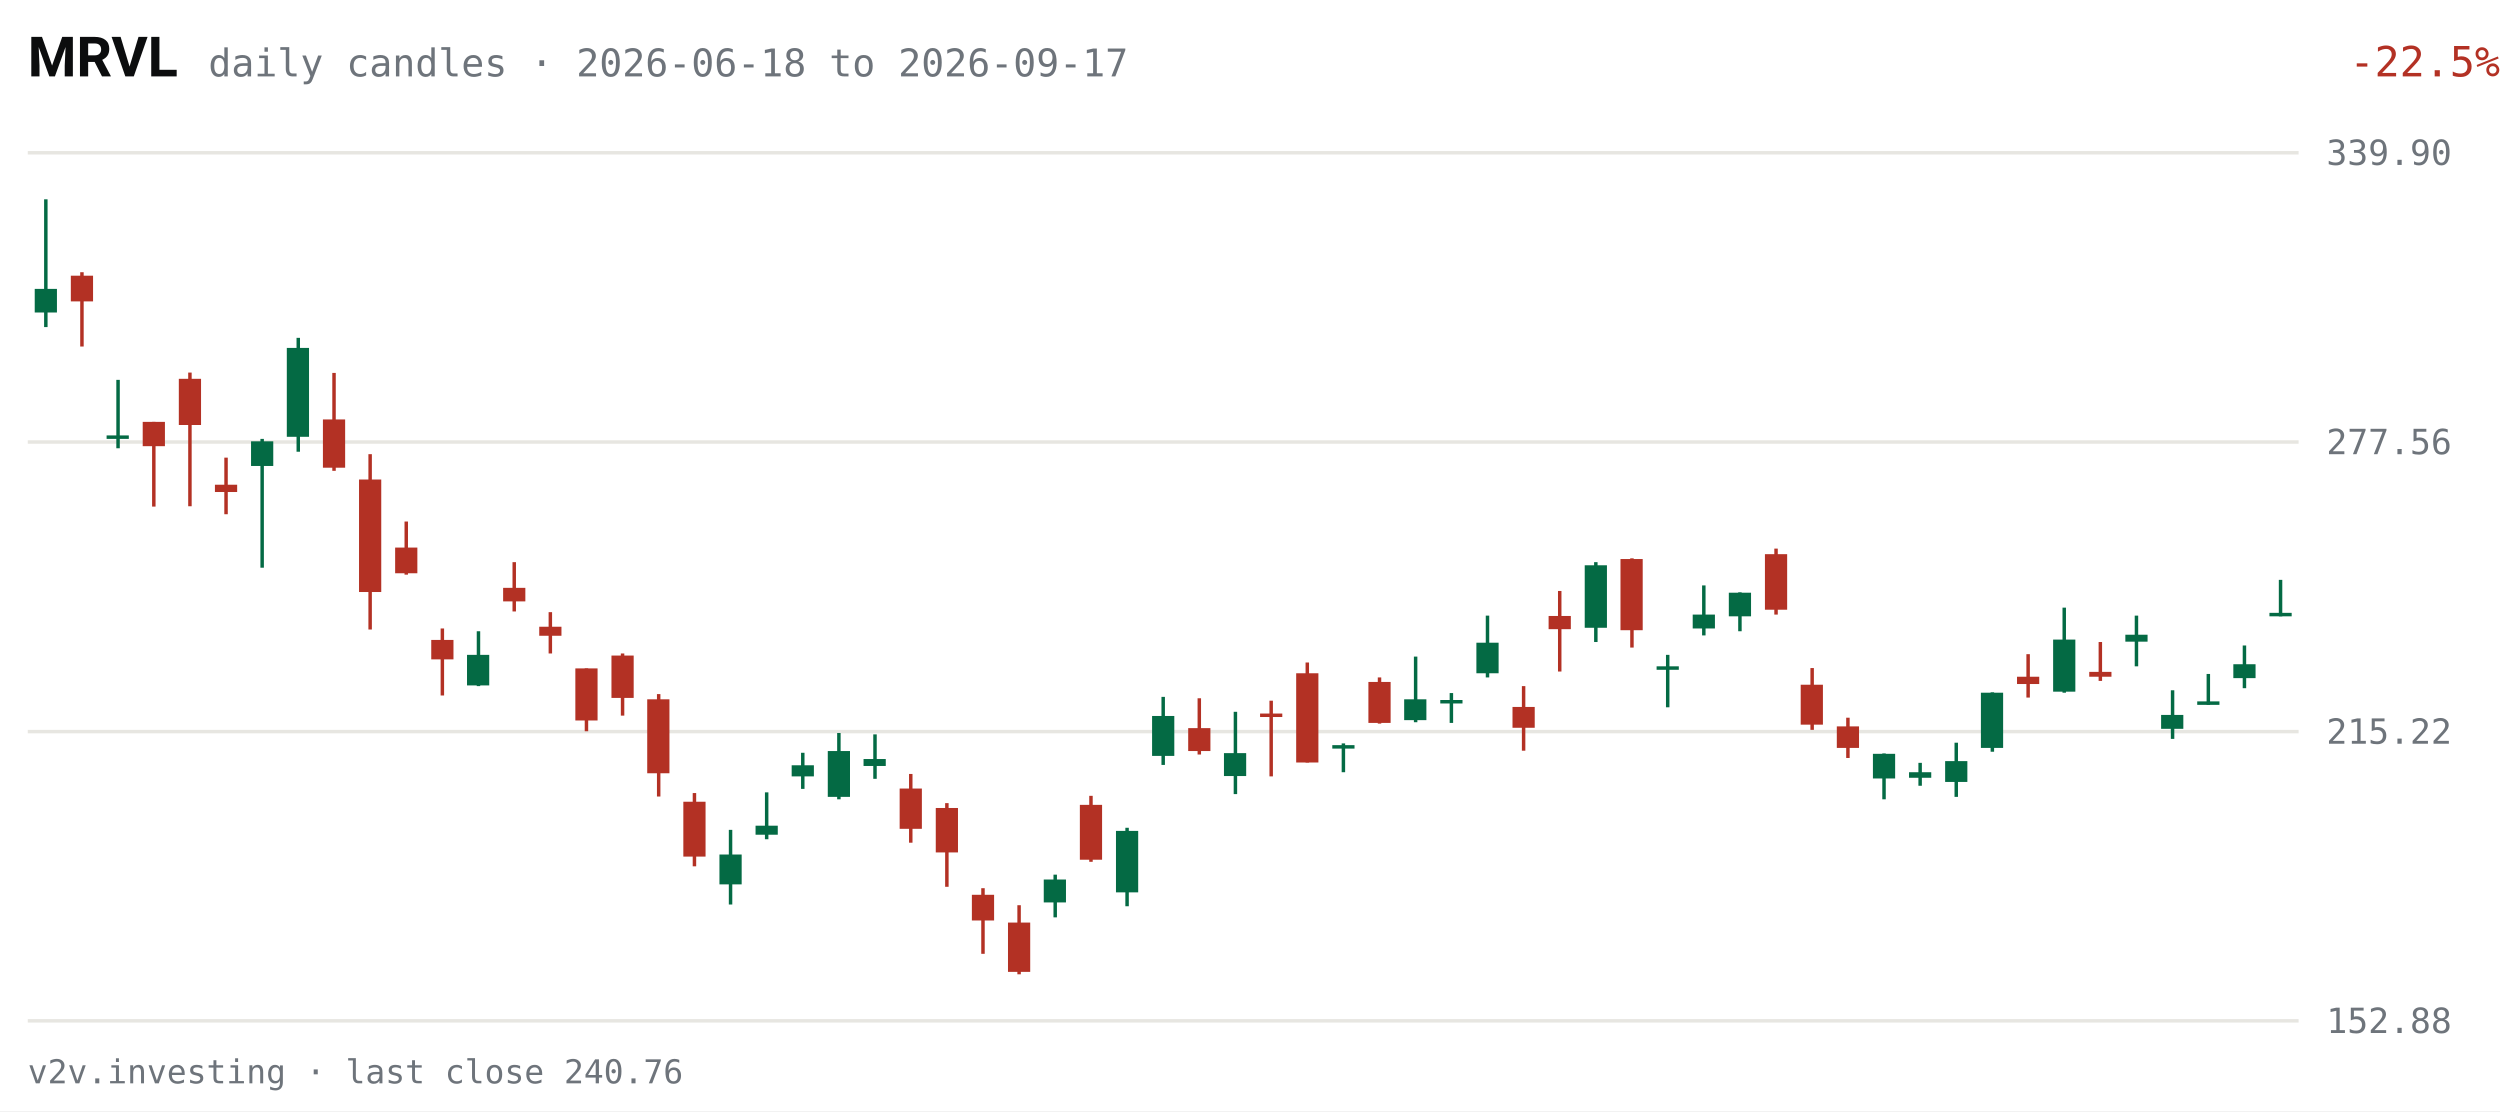
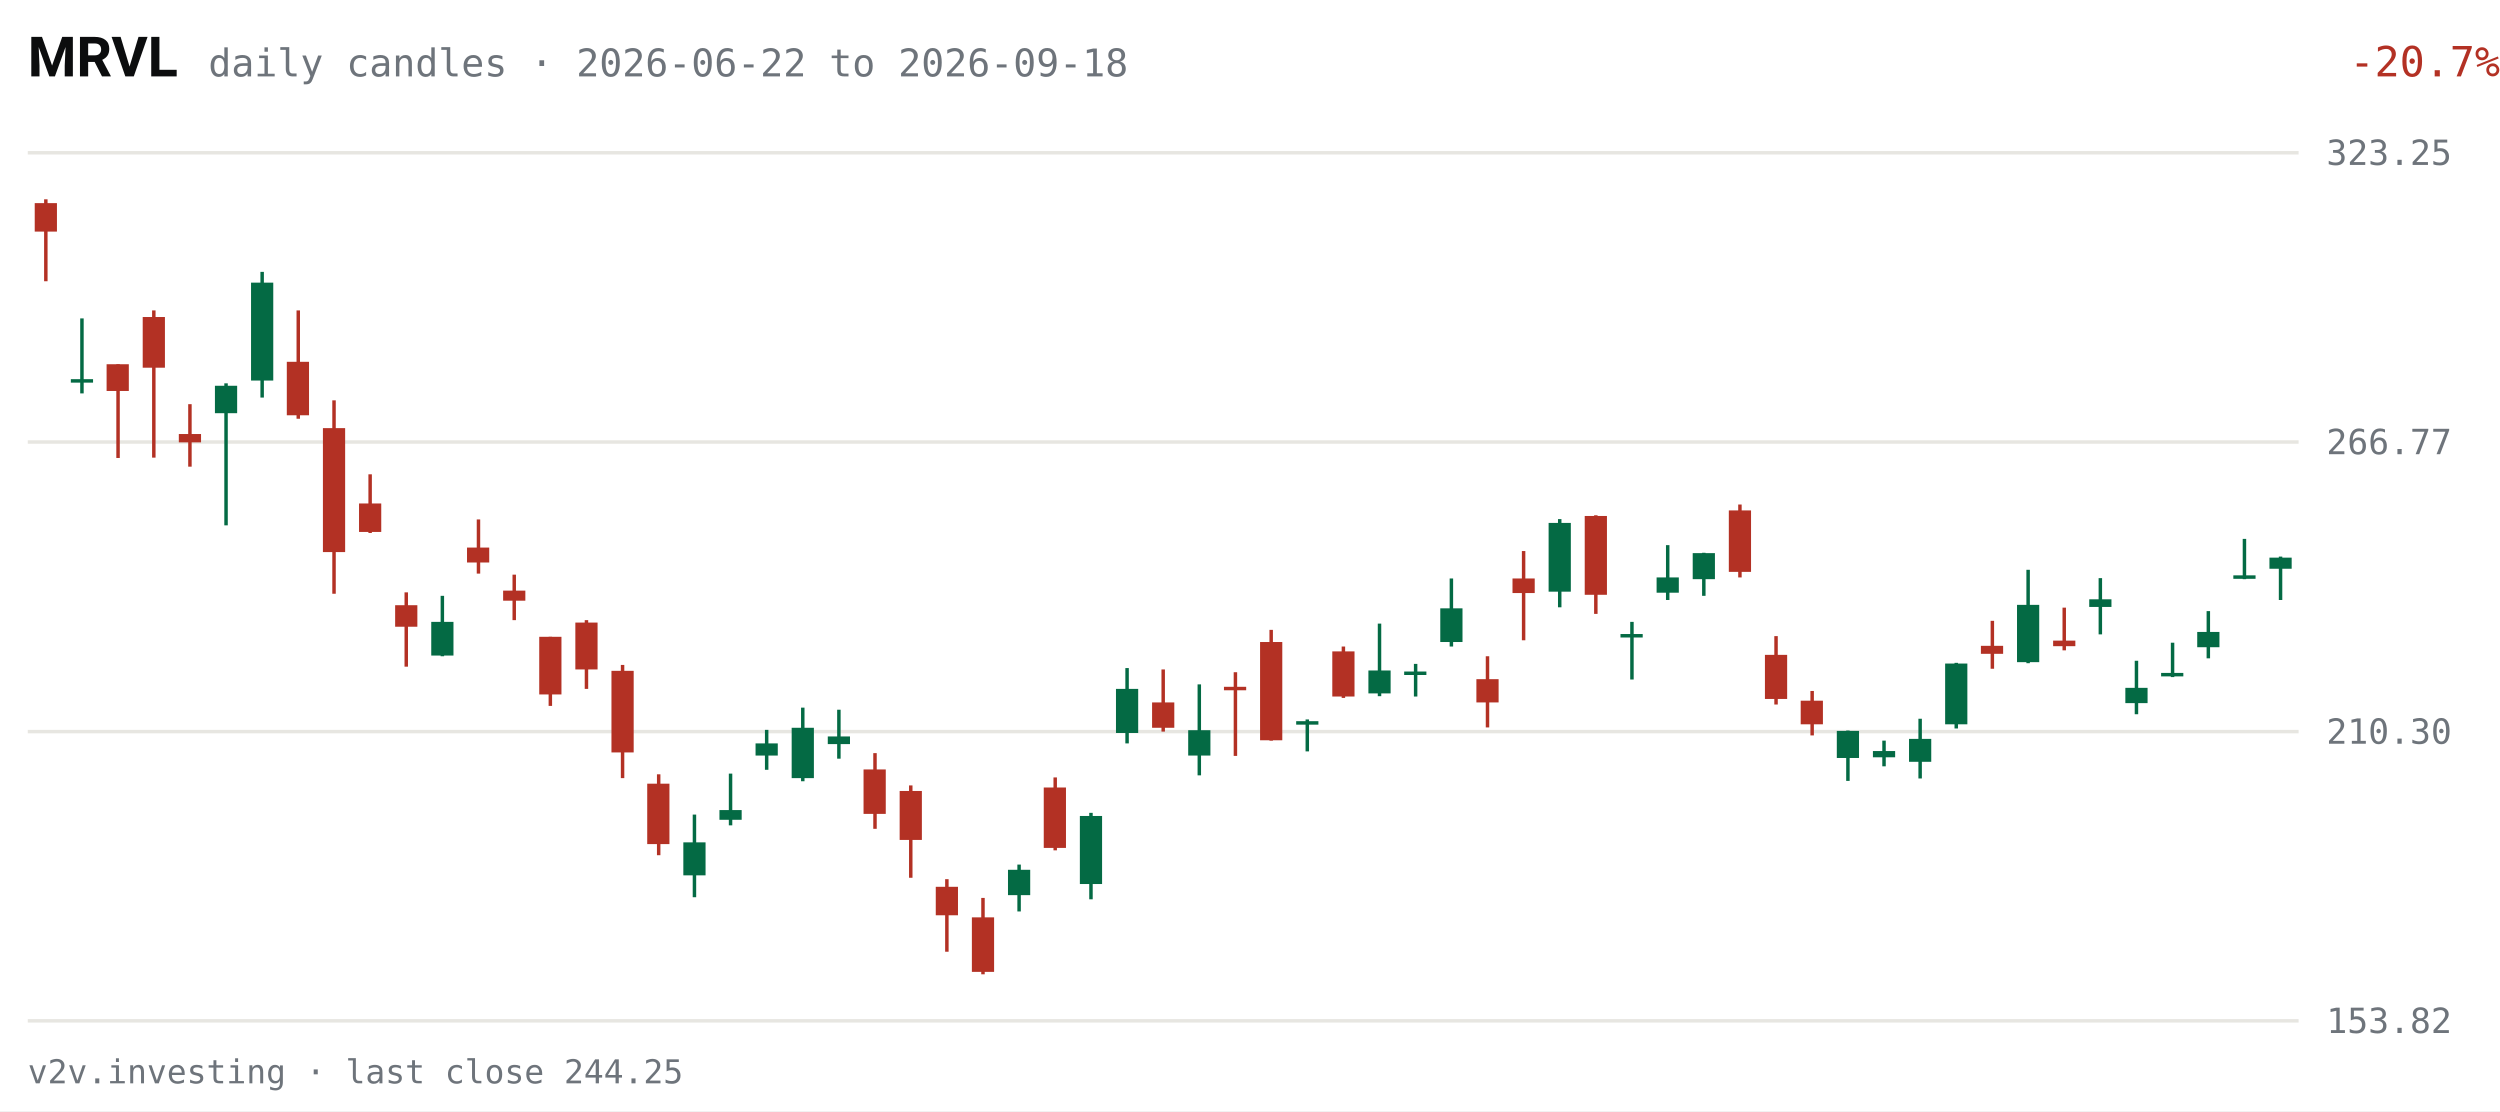
<svg xmlns="http://www.w3.org/2000/svg" viewBox="0 0 720 320" width="720" height="320" role="img" aria-label="MRVL daily candles, last 63 sessions">
  <rect width="720" height="320" fill="#FFFFFF" />
  <text x="8" y="22" fill="#0C0D0E" font-size="16" font-weight="600" font-family="system-ui,-apple-system,Segoe UI,Roboto,sans-serif">MRVL</text>
-   <text x="60" y="22" fill="#6E747B" font-size="11" font-family="ui-monospace,SFMono-Regular,Menlo,Consolas,monospace">daily candles · 2026-06-18 to 2026-09-17</text>
-   <text x="670" y="22" fill="#B33124" font-size="12" text-anchor="end" font-family="ui-monospace,SFMono-Regular,Menlo,Consolas,monospace" transform="translate(50,0)">-22.5%</text>
+   <text x="60" y="22" fill="#6E747B" font-size="11" font-family="ui-monospace,SFMono-Regular,Menlo,Consolas,monospace">daily candles · 2026-06-22 to 2026-09-18</text>
+   <text x="670" y="22" fill="#B33124" font-size="12" text-anchor="end" font-family="ui-monospace,SFMono-Regular,Menlo,Consolas,monospace" transform="translate(50,0)">-20.7%</text>
  <g font-family="ui-monospace,SFMono-Regular,Menlo,Consolas,monospace">
    <line x1="8" y1="294.0" x2="662" y2="294.0" stroke="#E7E6E1" stroke-width="1" />
-     <text x="670" y="297.5" fill="#6E747B" font-size="10">152.88</text>
+     <text x="670" y="297.5" fill="#6E747B" font-size="10">153.82</text>
    <line x1="8" y1="210.7" x2="662" y2="210.7" stroke="#E7E6E1" stroke-width="1" />
-     <text x="670" y="214.2" fill="#6E747B" font-size="10">215.22</text>
+     <text x="670" y="214.2" fill="#6E747B" font-size="10">210.30</text>
    <line x1="8" y1="127.3" x2="662" y2="127.3" stroke="#E7E6E1" stroke-width="1" />
-     <text x="670" y="130.8" fill="#6E747B" font-size="10">277.56</text>
+     <text x="670" y="130.8" fill="#6E747B" font-size="10">266.77</text>
    <line x1="8" y1="44.0" x2="662" y2="44.0" stroke="#E7E6E1" stroke-width="1" />
-     <text x="670" y="47.5" fill="#6E747B" font-size="10">339.90</text>
-     <line x1="13.2" y1="57.4" x2="13.2" y2="94.2" stroke="#046A44" stroke-width="1" />
-     <rect x="10.0" y="83.2" width="6.4" height="6.8" fill="#046A44" />
-     <line x1="23.6" y1="78.4" x2="23.6" y2="99.8" stroke="#B33124" stroke-width="1" />
-     <rect x="20.4" y="79.4" width="6.4" height="7.4" fill="#B33124" />
-     <line x1="34.0" y1="109.4" x2="34.0" y2="129.1" stroke="#046A44" stroke-width="1" />
-     <rect x="30.7" y="125.4" width="6.4" height="1.0" fill="#046A44" />
-     <line x1="44.3" y1="121.5" x2="44.3" y2="145.9" stroke="#B33124" stroke-width="1" />
-     <rect x="41.1" y="121.5" width="6.4" height="7.0" fill="#B33124" />
-     <line x1="54.7" y1="107.3" x2="54.7" y2="145.8" stroke="#B33124" stroke-width="1" />
-     <rect x="51.5" y="109.1" width="6.4" height="13.3" fill="#B33124" />
-     <line x1="65.1" y1="131.8" x2="65.1" y2="148.1" stroke="#B33124" stroke-width="1" />
-     <rect x="61.9" y="139.6" width="6.4" height="2.1" fill="#B33124" />
-     <line x1="75.5" y1="126.4" x2="75.5" y2="163.5" stroke="#046A44" stroke-width="1" />
-     <rect x="72.3" y="127.1" width="6.4" height="7.1" fill="#046A44" />
-     <line x1="85.9" y1="97.3" x2="85.9" y2="130.1" stroke="#046A44" stroke-width="1" />
-     <rect x="82.6" y="100.2" width="6.4" height="25.6" fill="#046A44" />
-     <line x1="96.2" y1="107.4" x2="96.2" y2="135.6" stroke="#B33124" stroke-width="1" />
-     <rect x="93.0" y="120.8" width="6.4" height="13.9" fill="#B33124" />
-     <line x1="106.6" y1="130.8" x2="106.6" y2="181.3" stroke="#B33124" stroke-width="1" />
-     <rect x="103.4" y="138.1" width="6.4" height="32.4" fill="#B33124" />
-     <line x1="117.0" y1="150.2" x2="117.0" y2="165.5" stroke="#B33124" stroke-width="1" />
-     <rect x="113.8" y="157.7" width="6.4" height="7.4" fill="#B33124" />
-     <line x1="127.4" y1="181.0" x2="127.4" y2="200.3" stroke="#B33124" stroke-width="1" />
-     <rect x="124.2" y="184.3" width="6.4" height="5.6" fill="#B33124" />
-     <line x1="137.8" y1="181.8" x2="137.8" y2="197.6" stroke="#046A44" stroke-width="1" />
-     <rect x="134.5" y="188.6" width="6.4" height="8.8" fill="#046A44" />
-     <line x1="148.1" y1="161.9" x2="148.1" y2="176.1" stroke="#B33124" stroke-width="1" />
-     <rect x="144.9" y="169.3" width="6.4" height="3.9" fill="#B33124" />
-     <line x1="158.5" y1="176.3" x2="158.5" y2="188.2" stroke="#B33124" stroke-width="1" />
-     <rect x="155.3" y="180.5" width="6.4" height="2.6" fill="#B33124" />
-     <line x1="168.9" y1="192.5" x2="168.9" y2="210.6" stroke="#B33124" stroke-width="1" />
-     <rect x="165.7" y="192.5" width="6.4" height="15.0" fill="#B33124" />
-     <line x1="179.3" y1="188.2" x2="179.3" y2="206.1" stroke="#B33124" stroke-width="1" />
-     <rect x="176.1" y="188.8" width="6.4" height="12.2" fill="#B33124" />
-     <line x1="189.7" y1="199.9" x2="189.7" y2="229.4" stroke="#B33124" stroke-width="1" />
-     <rect x="186.4" y="201.4" width="6.4" height="21.3" fill="#B33124" />
-     <line x1="200.0" y1="228.4" x2="200.0" y2="249.5" stroke="#B33124" stroke-width="1" />
-     <rect x="196.8" y="230.9" width="6.4" height="15.8" fill="#B33124" />
-     <line x1="210.4" y1="239.0" x2="210.4" y2="260.5" stroke="#046A44" stroke-width="1" />
-     <rect x="207.2" y="246.1" width="6.4" height="8.6" fill="#046A44" />
-     <line x1="220.8" y1="228.2" x2="220.8" y2="241.7" stroke="#046A44" stroke-width="1" />
-     <rect x="217.6" y="237.8" width="6.4" height="2.6" fill="#046A44" />
-     <line x1="231.2" y1="216.8" x2="231.2" y2="227.2" stroke="#046A44" stroke-width="1" />
-     <rect x="228.0" y="220.4" width="6.4" height="3.2" fill="#046A44" />
-     <line x1="241.6" y1="211.1" x2="241.6" y2="230.2" stroke="#046A44" stroke-width="1" />
-     <rect x="238.4" y="216.3" width="6.4" height="13.2" fill="#046A44" />
-     <line x1="252.0" y1="211.5" x2="252.0" y2="224.3" stroke="#046A44" stroke-width="1" />
-     <rect x="248.7" y="218.6" width="6.4" height="2.0" fill="#046A44" />
-     <line x1="262.3" y1="222.9" x2="262.3" y2="242.7" stroke="#B33124" stroke-width="1" />
-     <rect x="259.1" y="227.1" width="6.4" height="11.6" fill="#B33124" />
-     <line x1="272.7" y1="231.3" x2="272.7" y2="255.4" stroke="#B33124" stroke-width="1" />
-     <rect x="269.5" y="232.7" width="6.4" height="12.8" fill="#B33124" />
-     <line x1="283.1" y1="255.8" x2="283.1" y2="274.7" stroke="#B33124" stroke-width="1" />
-     <rect x="279.9" y="257.7" width="6.4" height="7.4" fill="#B33124" />
-     <line x1="293.5" y1="260.7" x2="293.5" y2="280.6" stroke="#B33124" stroke-width="1" />
-     <rect x="290.3" y="265.7" width="6.4" height="14.2" fill="#B33124" />
-     <line x1="303.9" y1="251.9" x2="303.9" y2="264.2" stroke="#046A44" stroke-width="1" />
-     <rect x="300.6" y="253.3" width="6.4" height="6.6" fill="#046A44" />
-     <line x1="314.2" y1="229.2" x2="314.2" y2="248.2" stroke="#B33124" stroke-width="1" />
-     <rect x="311.0" y="231.8" width="6.4" height="15.8" fill="#B33124" />
-     <line x1="324.6" y1="238.4" x2="324.6" y2="261.0" stroke="#046A44" stroke-width="1" />
-     <rect x="321.4" y="239.3" width="6.4" height="17.7" fill="#046A44" />
-     <line x1="335.0" y1="200.7" x2="335.0" y2="220.3" stroke="#046A44" stroke-width="1" />
-     <rect x="331.8" y="206.2" width="6.4" height="11.5" fill="#046A44" />
-     <line x1="345.4" y1="201.1" x2="345.4" y2="217.3" stroke="#B33124" stroke-width="1" />
-     <rect x="342.2" y="209.7" width="6.4" height="6.6" fill="#B33124" />
-     <line x1="355.8" y1="205.0" x2="355.8" y2="228.7" stroke="#046A44" stroke-width="1" />
-     <rect x="352.5" y="216.9" width="6.4" height="6.6" fill="#046A44" />
-     <line x1="366.1" y1="201.8" x2="366.1" y2="223.6" stroke="#B33124" stroke-width="1" />
-     <rect x="362.9" y="205.5" width="6.4" height="1.0" fill="#B33124" />
-     <line x1="376.5" y1="190.8" x2="376.5" y2="219.6" stroke="#B33124" stroke-width="1" />
-     <rect x="373.3" y="193.9" width="6.4" height="25.7" fill="#B33124" />
-     <line x1="386.9" y1="214.1" x2="386.9" y2="222.4" stroke="#046A44" stroke-width="1" />
-     <rect x="383.7" y="214.6" width="6.4" height="1.0" fill="#046A44" />
-     <line x1="397.3" y1="195.1" x2="397.3" y2="208.4" stroke="#B33124" stroke-width="1" />
-     <rect x="394.1" y="196.4" width="6.4" height="11.8" fill="#B33124" />
-     <line x1="407.7" y1="189.1" x2="407.7" y2="208.0" stroke="#046A44" stroke-width="1" />
-     <rect x="404.4" y="201.4" width="6.4" height="6.0" fill="#046A44" />
-     <line x1="418.0" y1="199.6" x2="418.0" y2="208.2" stroke="#046A44" stroke-width="1" />
-     <rect x="414.8" y="201.6" width="6.4" height="1.0" fill="#046A44" />
-     <line x1="428.4" y1="177.3" x2="428.4" y2="195.1" stroke="#046A44" stroke-width="1" />
-     <rect x="425.2" y="185.1" width="6.4" height="8.8" fill="#046A44" />
-     <line x1="438.8" y1="197.6" x2="438.8" y2="216.2" stroke="#B33124" stroke-width="1" />
-     <rect x="435.6" y="203.6" width="6.4" height="6.0" fill="#B33124" />
-     <line x1="449.2" y1="170.2" x2="449.2" y2="193.4" stroke="#B33124" stroke-width="1" />
-     <rect x="446.0" y="177.4" width="6.4" height="3.8" fill="#B33124" />
-     <line x1="459.6" y1="161.9" x2="459.6" y2="184.9" stroke="#046A44" stroke-width="1" />
-     <rect x="456.4" y="162.8" width="6.4" height="18.0" fill="#046A44" />
-     <line x1="470.0" y1="160.8" x2="470.0" y2="186.5" stroke="#B33124" stroke-width="1" />
-     <rect x="466.7" y="161.0" width="6.4" height="20.5" fill="#B33124" />
-     <line x1="480.3" y1="188.6" x2="480.3" y2="203.7" stroke="#046A44" stroke-width="1" />
-     <rect x="477.1" y="191.9" width="6.4" height="1.0" fill="#046A44" />
-     <line x1="490.7" y1="168.6" x2="490.7" y2="183.0" stroke="#046A44" stroke-width="1" />
-     <rect x="487.5" y="177.0" width="6.4" height="4.0" fill="#046A44" />
-     <line x1="501.1" y1="170.6" x2="501.1" y2="181.8" stroke="#046A44" stroke-width="1" />
-     <rect x="497.9" y="170.7" width="6.4" height="6.8" fill="#046A44" />
-     <line x1="511.5" y1="158.0" x2="511.5" y2="177.0" stroke="#B33124" stroke-width="1" />
-     <rect x="508.3" y="159.6" width="6.4" height="16.0" fill="#B33124" />
-     <line x1="521.9" y1="192.4" x2="521.9" y2="210.2" stroke="#B33124" stroke-width="1" />
-     <rect x="518.6" y="197.2" width="6.4" height="11.5" fill="#B33124" />
-     <line x1="532.2" y1="206.7" x2="532.2" y2="218.3" stroke="#B33124" stroke-width="1" />
-     <rect x="529.0" y="209.2" width="6.4" height="6.2" fill="#B33124" />
-     <line x1="542.6" y1="217.0" x2="542.6" y2="230.2" stroke="#046A44" stroke-width="1" />
-     <rect x="539.4" y="217.1" width="6.4" height="7.1" fill="#046A44" />
-     <line x1="553.0" y1="219.7" x2="553.0" y2="226.3" stroke="#046A44" stroke-width="1" />
-     <rect x="549.8" y="222.4" width="6.4" height="1.6" fill="#046A44" />
-     <line x1="563.4" y1="213.9" x2="563.4" y2="229.5" stroke="#046A44" stroke-width="1" />
-     <rect x="560.2" y="219.2" width="6.4" height="6.0" fill="#046A44" />
-     <line x1="573.8" y1="199.4" x2="573.8" y2="216.5" stroke="#046A44" stroke-width="1" />
-     <rect x="570.5" y="199.5" width="6.4" height="15.9" fill="#046A44" />
-     <line x1="584.1" y1="188.4" x2="584.1" y2="200.9" stroke="#B33124" stroke-width="1" />
-     <rect x="580.9" y="194.9" width="6.4" height="2.1" fill="#B33124" />
-     <line x1="594.5" y1="175.0" x2="594.5" y2="199.5" stroke="#046A44" stroke-width="1" />
-     <rect x="591.3" y="184.2" width="6.4" height="15.0" fill="#046A44" />
-     <line x1="604.9" y1="184.9" x2="604.9" y2="196.1" stroke="#B33124" stroke-width="1" />
-     <rect x="601.7" y="193.5" width="6.4" height="1.4" fill="#B33124" />
-     <line x1="615.3" y1="177.3" x2="615.3" y2="191.9" stroke="#046A44" stroke-width="1" />
-     <rect x="612.1" y="182.8" width="6.4" height="2.0" fill="#046A44" />
-     <line x1="625.7" y1="198.8" x2="625.7" y2="212.8" stroke="#046A44" stroke-width="1" />
-     <rect x="622.4" y="205.9" width="6.4" height="4.0" fill="#046A44" />
-     <line x1="636.0" y1="194.1" x2="636.0" y2="203.0" stroke="#046A44" stroke-width="1" />
-     <rect x="632.8" y="202.0" width="6.4" height="1.0" fill="#046A44" />
-     <line x1="646.4" y1="185.9" x2="646.4" y2="198.2" stroke="#046A44" stroke-width="1" />
-     <rect x="643.2" y="191.3" width="6.4" height="4.0" fill="#046A44" />
-     <line x1="656.8" y1="167.0" x2="656.8" y2="177.5" stroke="#046A44" stroke-width="1" />
-     <rect x="653.6" y="176.5" width="6.4" height="1.0" fill="#046A44" />
+     <text x="670" y="47.5" fill="#6E747B" font-size="10">323.25</text>
+     <line x1="13.2" y1="57.4" x2="13.2" y2="81.0" stroke="#B33124" stroke-width="1" />
+     <rect x="10.0" y="58.5" width="6.4" height="8.2" fill="#B33124" />
+     <line x1="23.6" y1="91.7" x2="23.6" y2="113.3" stroke="#046A44" stroke-width="1" />
+     <rect x="20.4" y="109.2" width="6.4" height="1.0" fill="#046A44" />
+     <line x1="34.0" y1="104.9" x2="34.0" y2="131.9" stroke="#B33124" stroke-width="1" />
+     <rect x="30.7" y="104.9" width="6.4" height="7.7" fill="#B33124" />
+     <line x1="44.3" y1="89.4" x2="44.3" y2="131.8" stroke="#B33124" stroke-width="1" />
+     <rect x="41.1" y="91.3" width="6.4" height="14.6" fill="#B33124" />
+     <line x1="54.7" y1="116.4" x2="54.7" y2="134.4" stroke="#B33124" stroke-width="1" />
+     <rect x="51.5" y="125.0" width="6.4" height="2.4" fill="#B33124" />
+     <line x1="65.1" y1="110.4" x2="65.1" y2="151.3" stroke="#046A44" stroke-width="1" />
+     <rect x="61.9" y="111.1" width="6.4" height="7.9" fill="#046A44" />
+     <line x1="75.5" y1="78.3" x2="75.5" y2="114.5" stroke="#046A44" stroke-width="1" />
+     <rect x="72.3" y="81.4" width="6.4" height="28.2" fill="#046A44" />
+     <line x1="85.9" y1="89.4" x2="85.9" y2="120.6" stroke="#B33124" stroke-width="1" />
+     <rect x="82.6" y="104.2" width="6.4" height="15.4" fill="#B33124" />
+     <line x1="96.2" y1="115.3" x2="96.2" y2="171.0" stroke="#B33124" stroke-width="1" />
+     <rect x="93.0" y="123.3" width="6.4" height="35.7" fill="#B33124" />
+     <line x1="106.6" y1="136.6" x2="106.6" y2="153.5" stroke="#B33124" stroke-width="1" />
+     <rect x="103.4" y="145.0" width="6.4" height="8.2" fill="#B33124" />
+     <line x1="117.0" y1="170.6" x2="117.0" y2="192.0" stroke="#B33124" stroke-width="1" />
+     <rect x="113.8" y="174.3" width="6.4" height="6.2" fill="#B33124" />
+     <line x1="127.4" y1="171.6" x2="127.4" y2="189.0" stroke="#046A44" stroke-width="1" />
+     <rect x="124.2" y="179.1" width="6.4" height="9.7" fill="#046A44" />
+     <line x1="137.8" y1="149.6" x2="137.8" y2="165.2" stroke="#B33124" stroke-width="1" />
+     <rect x="134.5" y="157.7" width="6.4" height="4.3" fill="#B33124" />
+     <line x1="148.1" y1="165.5" x2="148.1" y2="178.6" stroke="#B33124" stroke-width="1" />
+     <rect x="144.9" y="170.1" width="6.4" height="2.9" fill="#B33124" />
+     <line x1="158.5" y1="183.4" x2="158.5" y2="203.3" stroke="#B33124" stroke-width="1" />
+     <rect x="155.3" y="183.4" width="6.4" height="16.6" fill="#B33124" />
+     <line x1="168.9" y1="178.6" x2="168.9" y2="198.4" stroke="#B33124" stroke-width="1" />
+     <rect x="165.7" y="179.3" width="6.4" height="13.5" fill="#B33124" />
+     <line x1="179.3" y1="191.5" x2="179.3" y2="224.1" stroke="#B33124" stroke-width="1" />
+     <rect x="176.1" y="193.2" width="6.4" height="23.5" fill="#B33124" />
+     <line x1="189.7" y1="223.0" x2="189.7" y2="246.3" stroke="#B33124" stroke-width="1" />
+     <rect x="186.4" y="225.7" width="6.4" height="17.4" fill="#B33124" />
+     <line x1="200.0" y1="234.6" x2="200.0" y2="258.4" stroke="#046A44" stroke-width="1" />
+     <rect x="196.8" y="242.6" width="6.4" height="9.5" fill="#046A44" />
+     <line x1="210.4" y1="222.8" x2="210.4" y2="237.7" stroke="#046A44" stroke-width="1" />
+     <rect x="207.2" y="233.3" width="6.4" height="2.8" fill="#046A44" />
+     <line x1="220.8" y1="210.2" x2="220.8" y2="221.7" stroke="#046A44" stroke-width="1" />
+     <rect x="217.6" y="214.1" width="6.4" height="3.5" fill="#046A44" />
+     <line x1="231.2" y1="203.8" x2="231.2" y2="225.0" stroke="#046A44" stroke-width="1" />
+     <rect x="228.0" y="209.6" width="6.4" height="14.5" fill="#046A44" />
+     <line x1="241.6" y1="204.4" x2="241.6" y2="218.5" stroke="#046A44" stroke-width="1" />
+     <rect x="238.4" y="212.1" width="6.4" height="2.2" fill="#046A44" />
+     <line x1="252.0" y1="216.9" x2="252.0" y2="238.7" stroke="#B33124" stroke-width="1" />
+     <rect x="248.7" y="221.6" width="6.4" height="12.8" fill="#B33124" />
+     <line x1="262.3" y1="226.2" x2="262.3" y2="252.8" stroke="#B33124" stroke-width="1" />
+     <rect x="259.1" y="227.8" width="6.4" height="14.1" fill="#B33124" />
+     <line x1="272.7" y1="253.2" x2="272.7" y2="274.1" stroke="#B33124" stroke-width="1" />
+     <rect x="269.5" y="255.4" width="6.4" height="8.2" fill="#B33124" />
+     <line x1="283.1" y1="258.6" x2="283.1" y2="280.6" stroke="#B33124" stroke-width="1" />
+     <rect x="279.9" y="264.2" width="6.4" height="15.7" fill="#B33124" />
+     <line x1="293.5" y1="249.0" x2="293.5" y2="262.5" stroke="#046A44" stroke-width="1" />
+     <rect x="290.3" y="250.5" width="6.4" height="7.3" fill="#046A44" />
+     <line x1="303.9" y1="223.9" x2="303.9" y2="244.9" stroke="#B33124" stroke-width="1" />
+     <rect x="300.6" y="226.8" width="6.4" height="17.4" fill="#B33124" />
+     <line x1="314.2" y1="234.1" x2="314.2" y2="259.0" stroke="#046A44" stroke-width="1" />
+     <rect x="311.0" y="235.0" width="6.4" height="19.6" fill="#046A44" />
+     <line x1="324.6" y1="192.4" x2="324.6" y2="214.1" stroke="#046A44" stroke-width="1" />
+     <rect x="321.4" y="198.4" width="6.4" height="12.7" fill="#046A44" />
+     <line x1="335.0" y1="192.8" x2="335.0" y2="210.7" stroke="#B33124" stroke-width="1" />
+     <rect x="331.8" y="202.3" width="6.4" height="7.3" fill="#B33124" />
+     <line x1="345.4" y1="197.1" x2="345.4" y2="223.3" stroke="#046A44" stroke-width="1" />
+     <rect x="342.2" y="210.3" width="6.4" height="7.3" fill="#046A44" />
+     <line x1="355.8" y1="193.6" x2="355.8" y2="217.7" stroke="#B33124" stroke-width="1" />
+     <rect x="352.5" y="197.8" width="6.4" height="1.0" fill="#B33124" />
+     <line x1="366.1" y1="181.4" x2="366.1" y2="213.3" stroke="#B33124" stroke-width="1" />
+     <rect x="362.9" y="184.9" width="6.4" height="28.3" fill="#B33124" />
+     <line x1="376.5" y1="207.2" x2="376.5" y2="216.4" stroke="#046A44" stroke-width="1" />
+     <rect x="373.3" y="207.7" width="6.4" height="1.0" fill="#046A44" />
+     <line x1="386.9" y1="186.2" x2="386.9" y2="201.0" stroke="#B33124" stroke-width="1" />
+     <rect x="383.7" y="187.6" width="6.4" height="13.0" fill="#B33124" />
+     <line x1="397.3" y1="179.6" x2="397.3" y2="200.5" stroke="#046A44" stroke-width="1" />
+     <rect x="394.1" y="193.1" width="6.4" height="6.6" fill="#046A44" />
+     <line x1="407.7" y1="191.2" x2="407.7" y2="200.6" stroke="#046A44" stroke-width="1" />
+     <rect x="404.4" y="193.4" width="6.4" height="1.0" fill="#046A44" />
+     <line x1="418.0" y1="166.6" x2="418.0" y2="186.2" stroke="#046A44" stroke-width="1" />
+     <rect x="414.8" y="175.2" width="6.4" height="9.7" fill="#046A44" />
+     <line x1="428.4" y1="189.0" x2="428.4" y2="209.5" stroke="#B33124" stroke-width="1" />
+     <rect x="425.2" y="195.6" width="6.4" height="6.7" fill="#B33124" />
+     <line x1="438.8" y1="158.7" x2="438.8" y2="184.4" stroke="#B33124" stroke-width="1" />
+     <rect x="435.6" y="166.6" width="6.4" height="4.2" fill="#B33124" />
+     <line x1="449.2" y1="149.5" x2="449.2" y2="174.9" stroke="#046A44" stroke-width="1" />
+     <rect x="446.0" y="150.6" width="6.4" height="19.8" fill="#046A44" />
+     <line x1="459.6" y1="148.4" x2="459.6" y2="176.8" stroke="#B33124" stroke-width="1" />
+     <rect x="456.4" y="148.6" width="6.4" height="22.7" fill="#B33124" />
+     <line x1="470.0" y1="179.1" x2="470.0" y2="195.7" stroke="#046A44" stroke-width="1" />
+     <rect x="466.7" y="182.6" width="6.4" height="1.0" fill="#046A44" />
+     <line x1="480.3" y1="157.0" x2="480.3" y2="172.8" stroke="#046A44" stroke-width="1" />
+     <rect x="477.1" y="166.3" width="6.4" height="4.4" fill="#046A44" />
+     <line x1="490.7" y1="159.2" x2="490.7" y2="171.6" stroke="#046A44" stroke-width="1" />
+     <rect x="487.5" y="159.3" width="6.4" height="7.5" fill="#046A44" />
+     <line x1="501.1" y1="145.3" x2="501.1" y2="166.3" stroke="#B33124" stroke-width="1" />
+     <rect x="497.9" y="147.0" width="6.4" height="17.7" fill="#B33124" />
+     <line x1="511.5" y1="183.2" x2="511.5" y2="202.9" stroke="#B33124" stroke-width="1" />
+     <rect x="508.3" y="188.6" width="6.4" height="12.7" fill="#B33124" />
+     <line x1="521.9" y1="199.0" x2="521.9" y2="211.8" stroke="#B33124" stroke-width="1" />
+     <rect x="518.6" y="201.8" width="6.4" height="6.8" fill="#B33124" />
+     <line x1="532.2" y1="210.4" x2="532.2" y2="224.9" stroke="#046A44" stroke-width="1" />
+     <rect x="529.0" y="210.5" width="6.4" height="7.8" fill="#046A44" />
+     <line x1="542.6" y1="213.3" x2="542.6" y2="220.7" stroke="#046A44" stroke-width="1" />
+     <rect x="539.4" y="216.3" width="6.4" height="1.8" fill="#046A44" />
+     <line x1="553.0" y1="207.0" x2="553.0" y2="224.2" stroke="#046A44" stroke-width="1" />
+     <rect x="549.8" y="212.8" width="6.4" height="6.6" fill="#046A44" />
+     <line x1="563.4" y1="190.9" x2="563.4" y2="209.8" stroke="#046A44" stroke-width="1" />
+     <rect x="560.2" y="191.1" width="6.4" height="17.5" fill="#046A44" />
+     <line x1="573.8" y1="178.8" x2="573.8" y2="192.6" stroke="#B33124" stroke-width="1" />
+     <rect x="570.5" y="186.0" width="6.4" height="2.3" fill="#B33124" />
+     <line x1="584.1" y1="164.1" x2="584.1" y2="191.0" stroke="#046A44" stroke-width="1" />
+     <rect x="580.9" y="174.2" width="6.4" height="16.5" fill="#046A44" />
+     <line x1="594.5" y1="175.0" x2="594.5" y2="187.3" stroke="#B33124" stroke-width="1" />
+     <rect x="591.3" y="184.5" width="6.4" height="1.6" fill="#B33124" />
+     <line x1="604.9" y1="166.5" x2="604.9" y2="182.7" stroke="#046A44" stroke-width="1" />
+     <rect x="601.7" y="172.6" width="6.4" height="2.2" fill="#046A44" />
+     <line x1="615.3" y1="190.3" x2="615.3" y2="205.7" stroke="#046A44" stroke-width="1" />
+     <rect x="612.1" y="198.1" width="6.4" height="4.4" fill="#046A44" />
+     <line x1="625.7" y1="185.1" x2="625.7" y2="195.0" stroke="#046A44" stroke-width="1" />
+     <rect x="622.4" y="193.8" width="6.4" height="1.0" fill="#046A44" />
+     <line x1="636.0" y1="176.0" x2="636.0" y2="189.6" stroke="#046A44" stroke-width="1" />
+     <rect x="632.8" y="182.0" width="6.4" height="4.4" fill="#046A44" />
+     <line x1="646.4" y1="155.2" x2="646.4" y2="166.8" stroke="#046A44" stroke-width="1" />
+     <rect x="643.2" y="165.7" width="6.4" height="1.0" fill="#046A44" />
+     <line x1="656.8" y1="160.3" x2="656.8" y2="172.8" stroke="#046A44" stroke-width="1" />
+     <rect x="653.6" y="160.6" width="6.4" height="3.2" fill="#046A44" />
  </g>
-   <text x="8" y="312" fill="#6E747B" font-size="9.5" font-family="ui-monospace,SFMono-Regular,Menlo,Consolas,monospace">v2v.investing · last close 240.76</text>
+   <text x="8" y="312" fill="#6E747B" font-size="9.5" font-family="ui-monospace,SFMono-Regular,Menlo,Consolas,monospace">v2v.investing · last close 244.25</text>
</svg>
